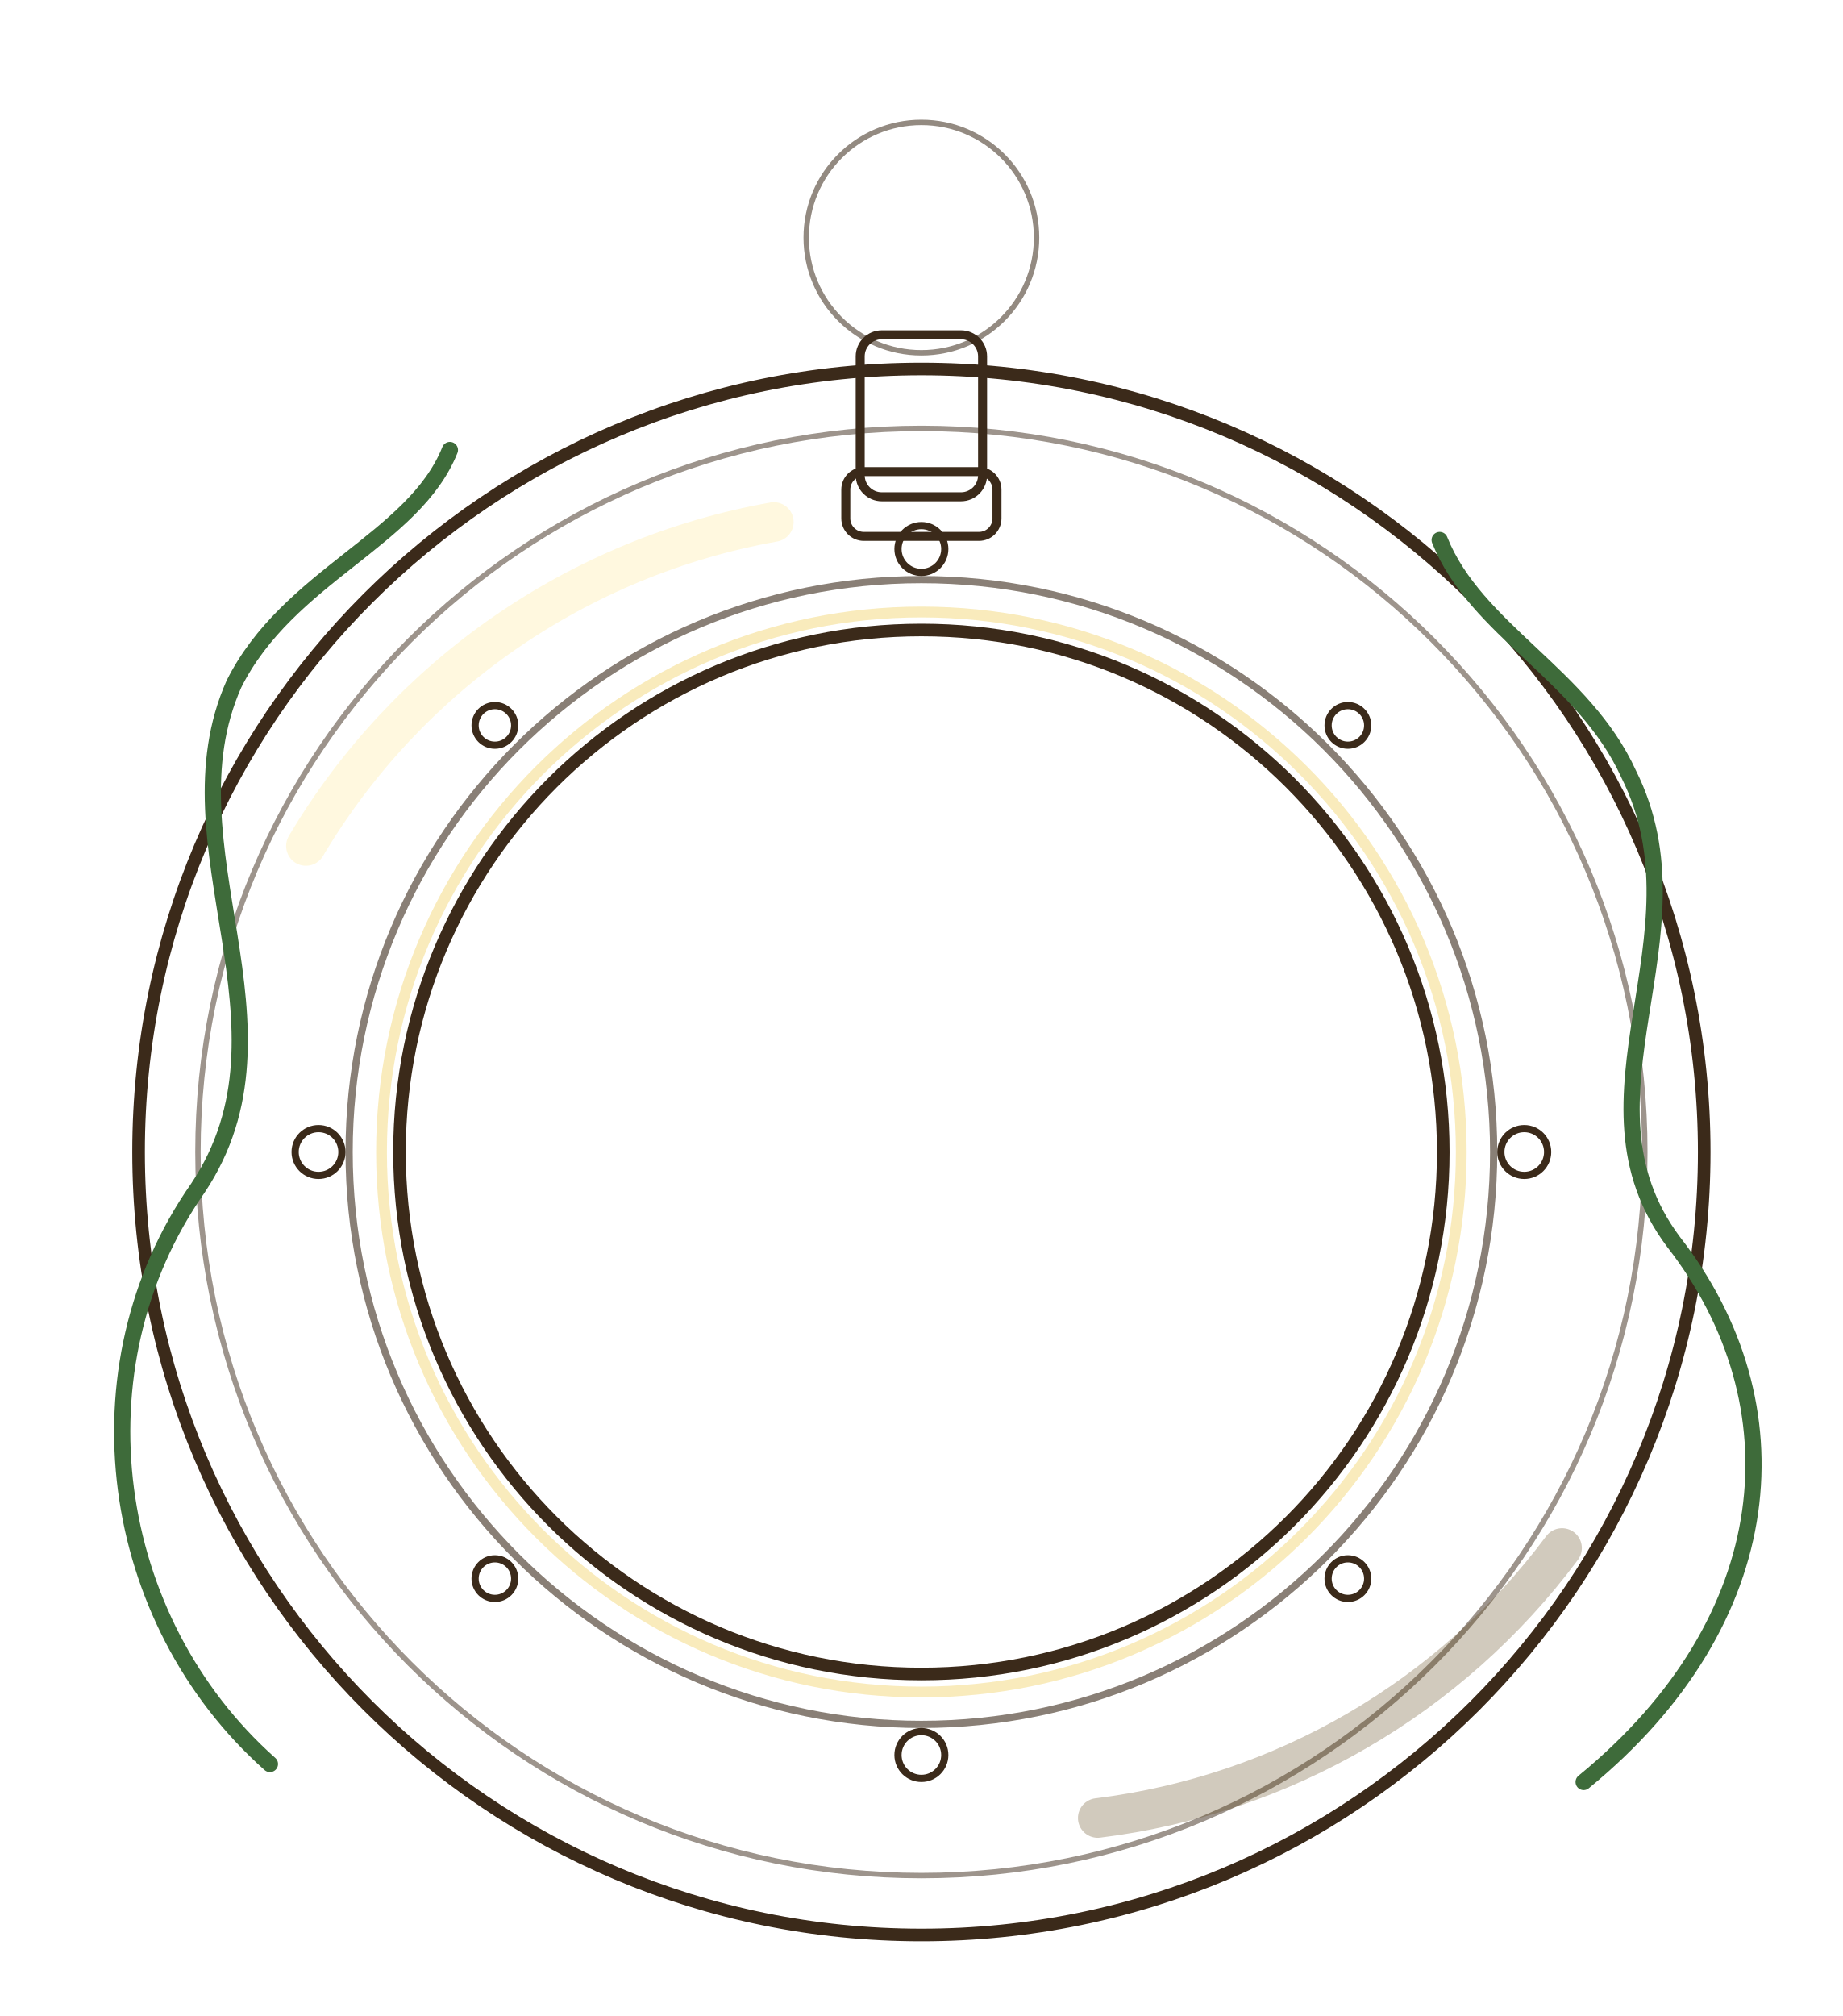
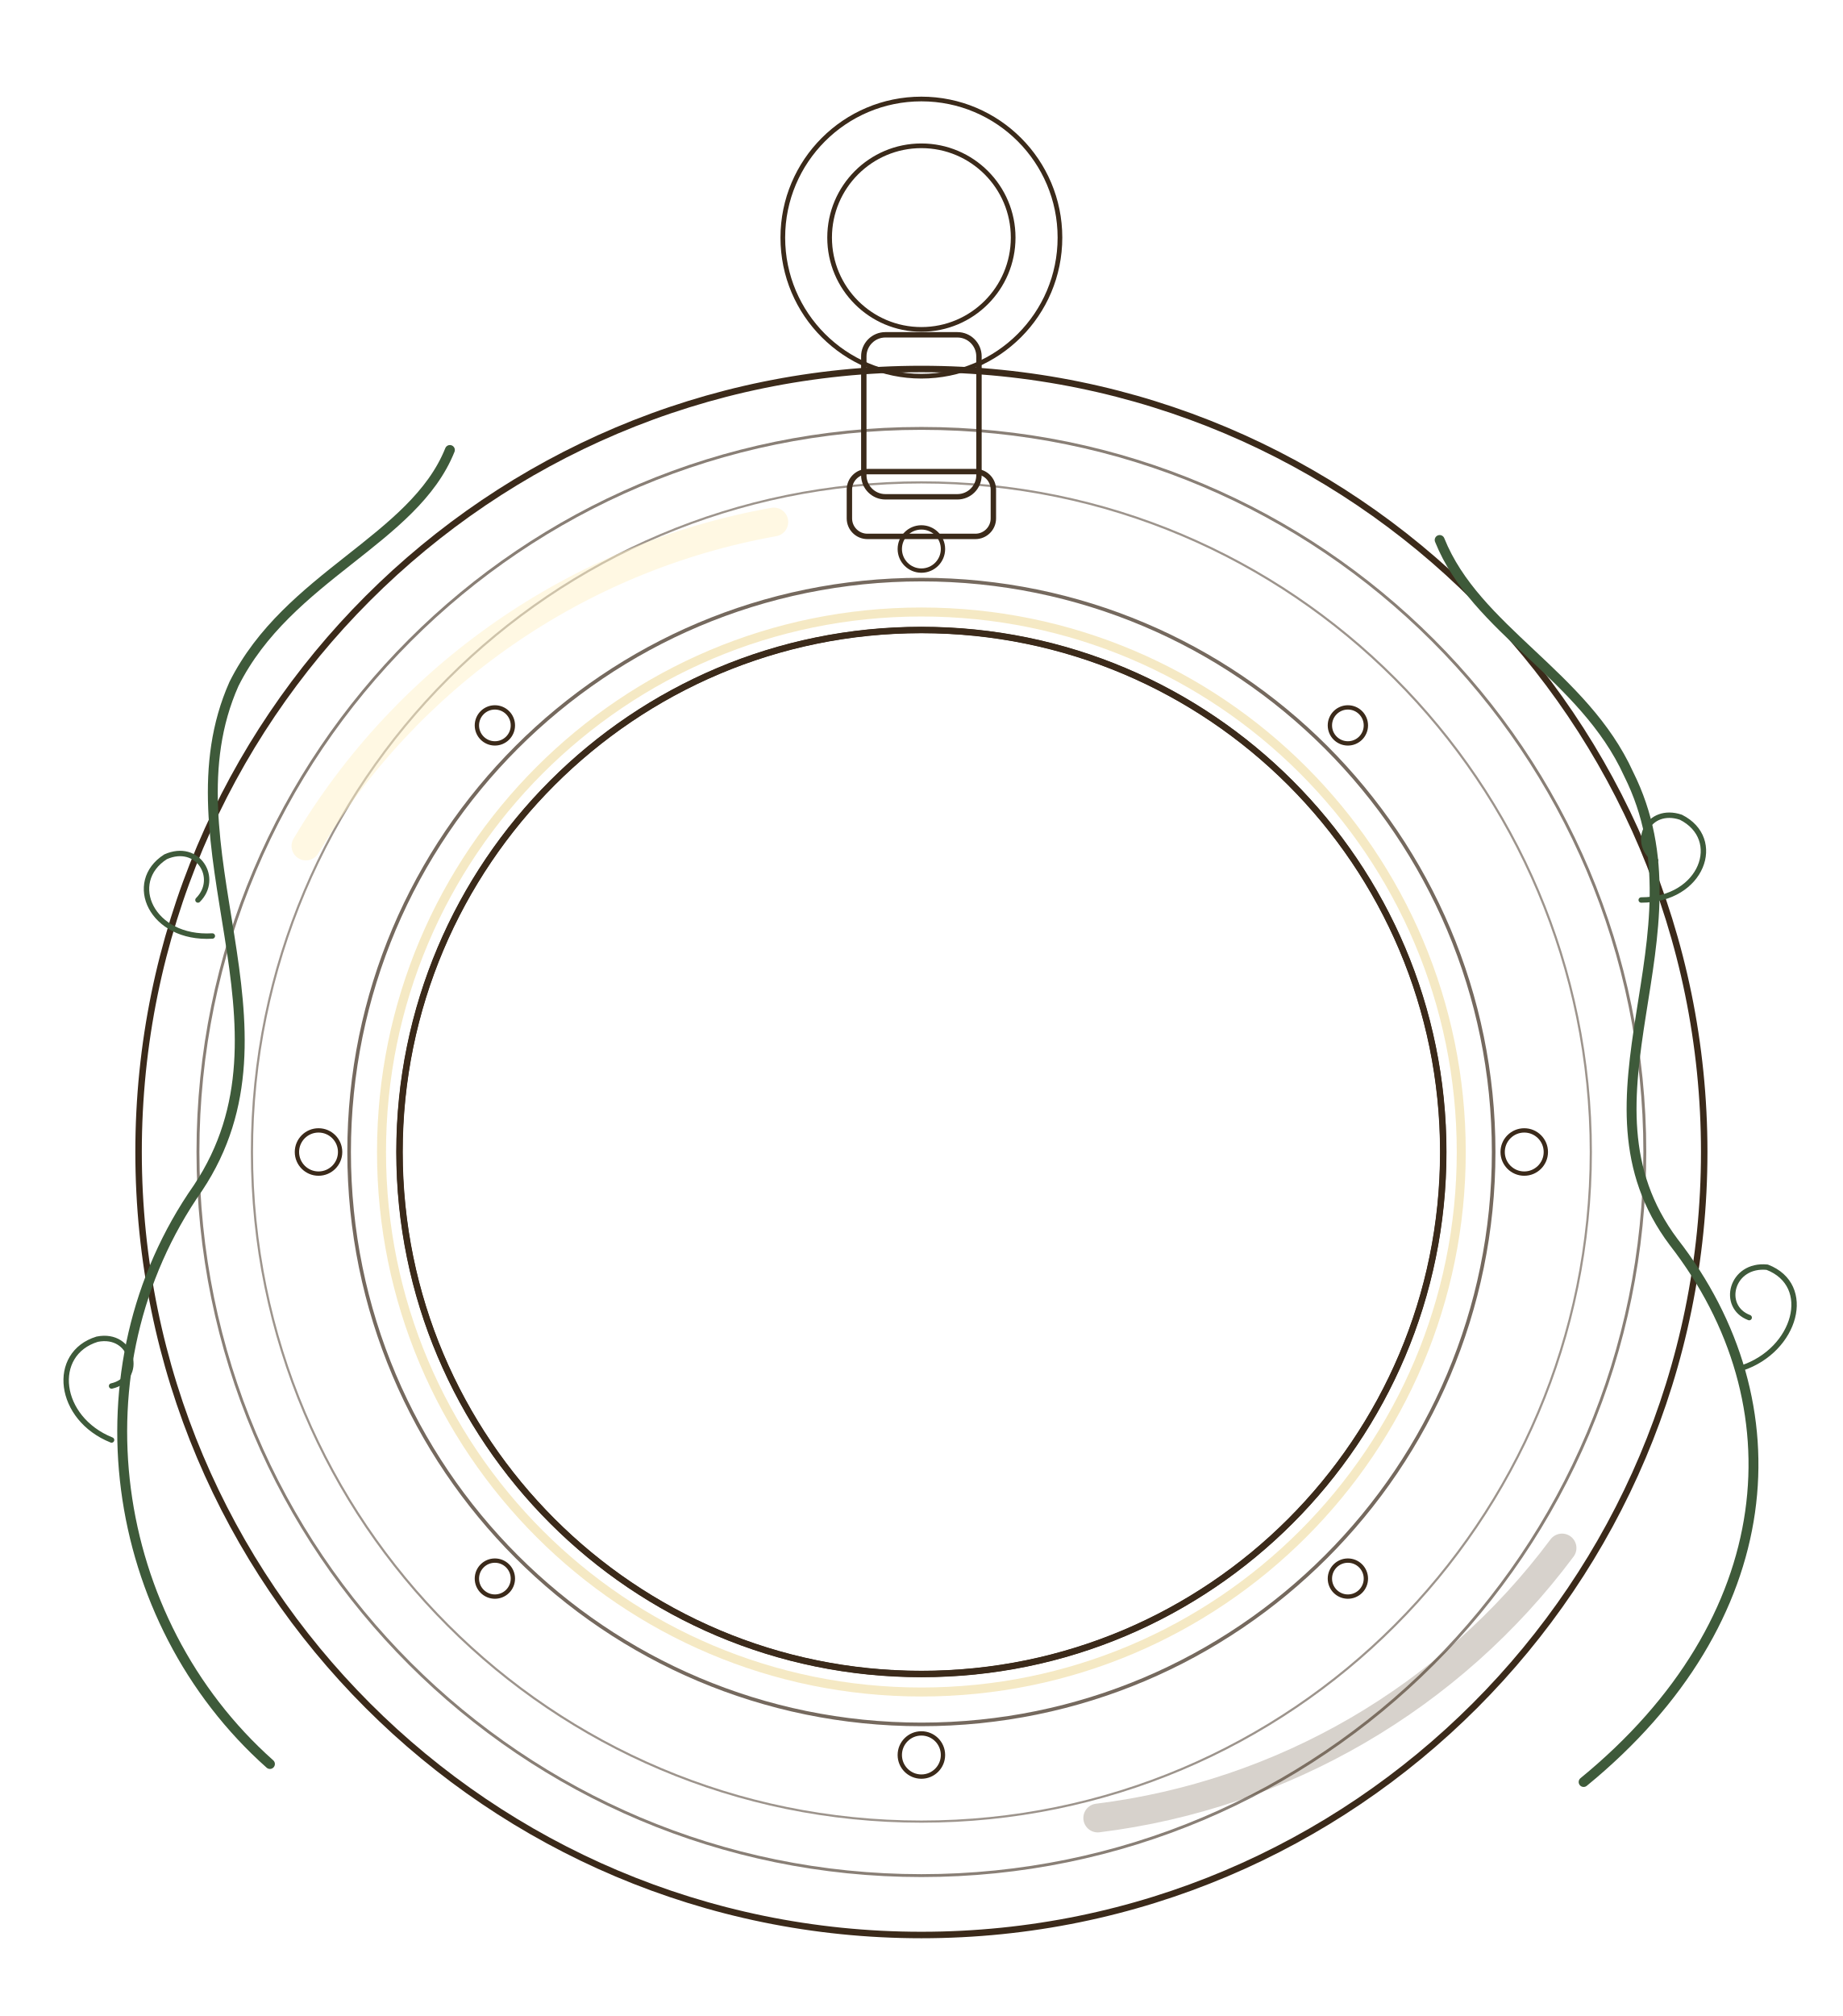
<svg xmlns="http://www.w3.org/2000/svg" viewBox="0 0 1024 1120">
+   <defs>
+     <path id="ring" fill-rule="evenodd" d="M512,205 a435,435 0 1,0 0.01,0 Z M512,350 a290,290 0 1,1 -0.01,0 Z" />
+     <path id="leaf" d="M0,0 C18,-22 52,-24 78,0 C52,24 18,22 0,0 Z" />
+   </defs>
  <g stroke-linecap="round" stroke-linejoin="round">
-     <g filter="url(#ink)">
-       <circle cx="512" cy="132" r="64" fill="none" stroke="url(#brassRev)" stroke-width="30" />
-       <circle cx="512" cy="132" r="64" fill="none" stroke="#3B2A1A" stroke-width="3" opacity=".55" />
-       <rect x="478" y="186" width="68" height="90" rx="12" fill="url(#brass)" stroke="#3B2A1A" stroke-width="5" />
-       <rect x="470" y="262" width="84" height="36" rx="10" fill="url(#brassRev)" stroke="#3B2A1A" stroke-width="5" />
+     <g filter="url(#inkFine)">
+       <circle cx="512" cy="132" r="64" fill="none" stroke="url(#brassRev)" stroke-width="26" />
+       <circle cx="512" cy="132" r="77" fill="none" stroke="#3B2A1A" stroke-width="2.6" />
+       <circle cx="512" cy="132" r="51" fill="none" stroke="#3B2A1A" stroke-width="2.6" />
+       <rect x="480" y="186" width="64" height="90" rx="12" fill="url(#brass)" stroke="#3B2A1A" stroke-width="3" />
+       <rect x="472" y="262" width="80" height="36" rx="10" fill="url(#brassRev)" stroke="#3B2A1A" stroke-width="3" />
    </g>
-     <g filter="url(#ink)">
-       <path fill="url(#brass)" fill-rule="evenodd" stroke="#3B2A1A" stroke-width="7" d="M512,205 a435,435 0 1,0 0.01,0 Z M512,350 a290,290 0 1,1 -0.01,0 Z" />
-       <circle cx="512" cy="640" r="402" fill="none" stroke="#3B2A1A" stroke-width="3" opacity=".5" />
-       <circle cx="512" cy="640" r="318" fill="none" stroke="#3B2A1A" stroke-width="4" opacity=".6" />
-       <circle cx="512" cy="640" r="300" fill="none" stroke="#F6E3A0" stroke-width="6" opacity=".7" />
-       <circle cx="512" cy="640" r="290" fill="none" stroke="#3B2A1A" stroke-width="6" />
+     <use href="#ring" fill="url(#brass)" />
+     <g mask="url(#shadeMask)">
+       <use href="#ring" fill="url(#hatch)" opacity=".42" />
    </g>
-     <path d="M170,470 A380,380 0 0 1 430,290" fill="none" stroke="#FFF3C4" stroke-width="22" opacity=".55" filter="url(#ink)" />
-     <path d="M868,860 A380,380 0 0 1 610,1010" fill="none" stroke="#5A3F12" stroke-width="22" opacity=".28" filter="url(#ink)" />
-     <g filter="url(#ink)" stroke="#3B2A1A" stroke-width="3" opacity=".7">
+     <g filter="url(#inkFine)" fill="none" stroke="#3B2A1A">
+       <use href="#ring" stroke-width="3.6" />
+       <circle cx="512" cy="640" r="402" stroke-width="1.6" opacity=".6" />
+       <circle cx="512" cy="640" r="372" stroke-width="1.2" opacity=".5" />
+       <circle cx="512" cy="640" r="318" stroke-width="2" opacity=".7" />
+       <circle cx="512" cy="640" r="300" stroke="#F2E2B0" stroke-width="5" opacity=".75" />
+       <circle cx="512" cy="640" r="290" stroke-width="3.4" />
+     </g>
+     <path d="M170,470 A380,380 0 0 1 430,290" fill="none" stroke="#FFF1C8" stroke-width="16" opacity=".5" filter="url(#inkFine)" />
+     <path d="M868,860 A380,380 0 0 1 610,1010" fill="none" stroke="#4A3318" stroke-width="16" opacity=".22" filter="url(#inkFine)" />
+     <g filter="url(#inkFine)" stroke="#3B2A1A" stroke-width="1.8" opacity=".75">
      <g id="ticks" />
    </g>
-     <g filter="url(#ink)">
-       <g fill="url(#brassRev)" stroke="#3B2A1A" stroke-width="4">
-         <circle cx="512" cy="305" r="13" />
-         <circle cx="512" cy="975" r="13" />
-         <circle cx="177" cy="640" r="13" />
-         <circle cx="847" cy="640" r="13" />
-         <circle cx="275" cy="403" r="11" />
-         <circle cx="749" cy="403" r="11" />
-         <circle cx="275" cy="877" r="11" />
-         <circle cx="749" cy="877" r="11" />
+     <g filter="url(#inkFine)">
+       <g fill="url(#brassRev)" stroke="#3B2A1A" stroke-width="2.4">
+         <circle cx="512" cy="305" r="12" />
+         <circle cx="512" cy="975" r="12" />
+         <circle cx="177" cy="640" r="12" />
+         <circle cx="847" cy="640" r="12" />
+         <circle cx="275" cy="403" r="10" />
+         <circle cx="749" cy="403" r="10" />
+         <circle cx="275" cy="877" r="10" />
+         <circle cx="749" cy="877" r="10" />
      </g>
    </g>
-     <g filter="url(#ink)" fill="none">
-       <path d="M150,980 C60,900 40,760 110,660 C170,570 90,470 130,380 C160,320 230,300 250,250" stroke="#3E6B3A" stroke-width="9" />
-       <path d="M880,990 C990,900 1000,780 930,690 C870,610 950,520 905,430 C880,375 820,350 800,300" stroke="#3E6B3A" stroke-width="9" />
+     <g filter="url(#inkFine)" fill="none" stroke-width="5.5">
+       <path d="M150,980 C60,900 40,760 110,660 C170,570 90,470 130,380 C160,320 230,300 250,250" stroke="#3E5A3A" />
+       <path d="M880,990 C990,900 1000,780 930,690 C870,610 950,520 905,430 C880,375 820,350 800,300" stroke="#3E5A3A" />
+       <g stroke="#3E5A3A" stroke-width="3">
+         <path d="M62,800 c-30,-12 -34,-48 -8,-56 c20,-4 26,22 8,26" />
+         <path d="M118,520 c-34,2 -48,-30 -26,-44 c18,-8 30,12 18,24" />
+         <path d="M968,760 c30,-10 40,-46 14,-56 c-20,-2 -26,22 -10,28" />
+         <path d="M912,500 c34,0 46,-34 22,-46 c-18,-6 -28,14 -14,24" />
+       </g>
    </g>
    <g id="leaves" filter="url(#wash)" />
-     <g id="leafInk" filter="url(#ink)" fill="none" stroke="#3B2A1A" stroke-width="3" />
+     <g id="leafInk" filter="url(#inkFine)" fill="none" stroke="#3B2A1A" stroke-width="1.8" />
  </g>
</svg>
